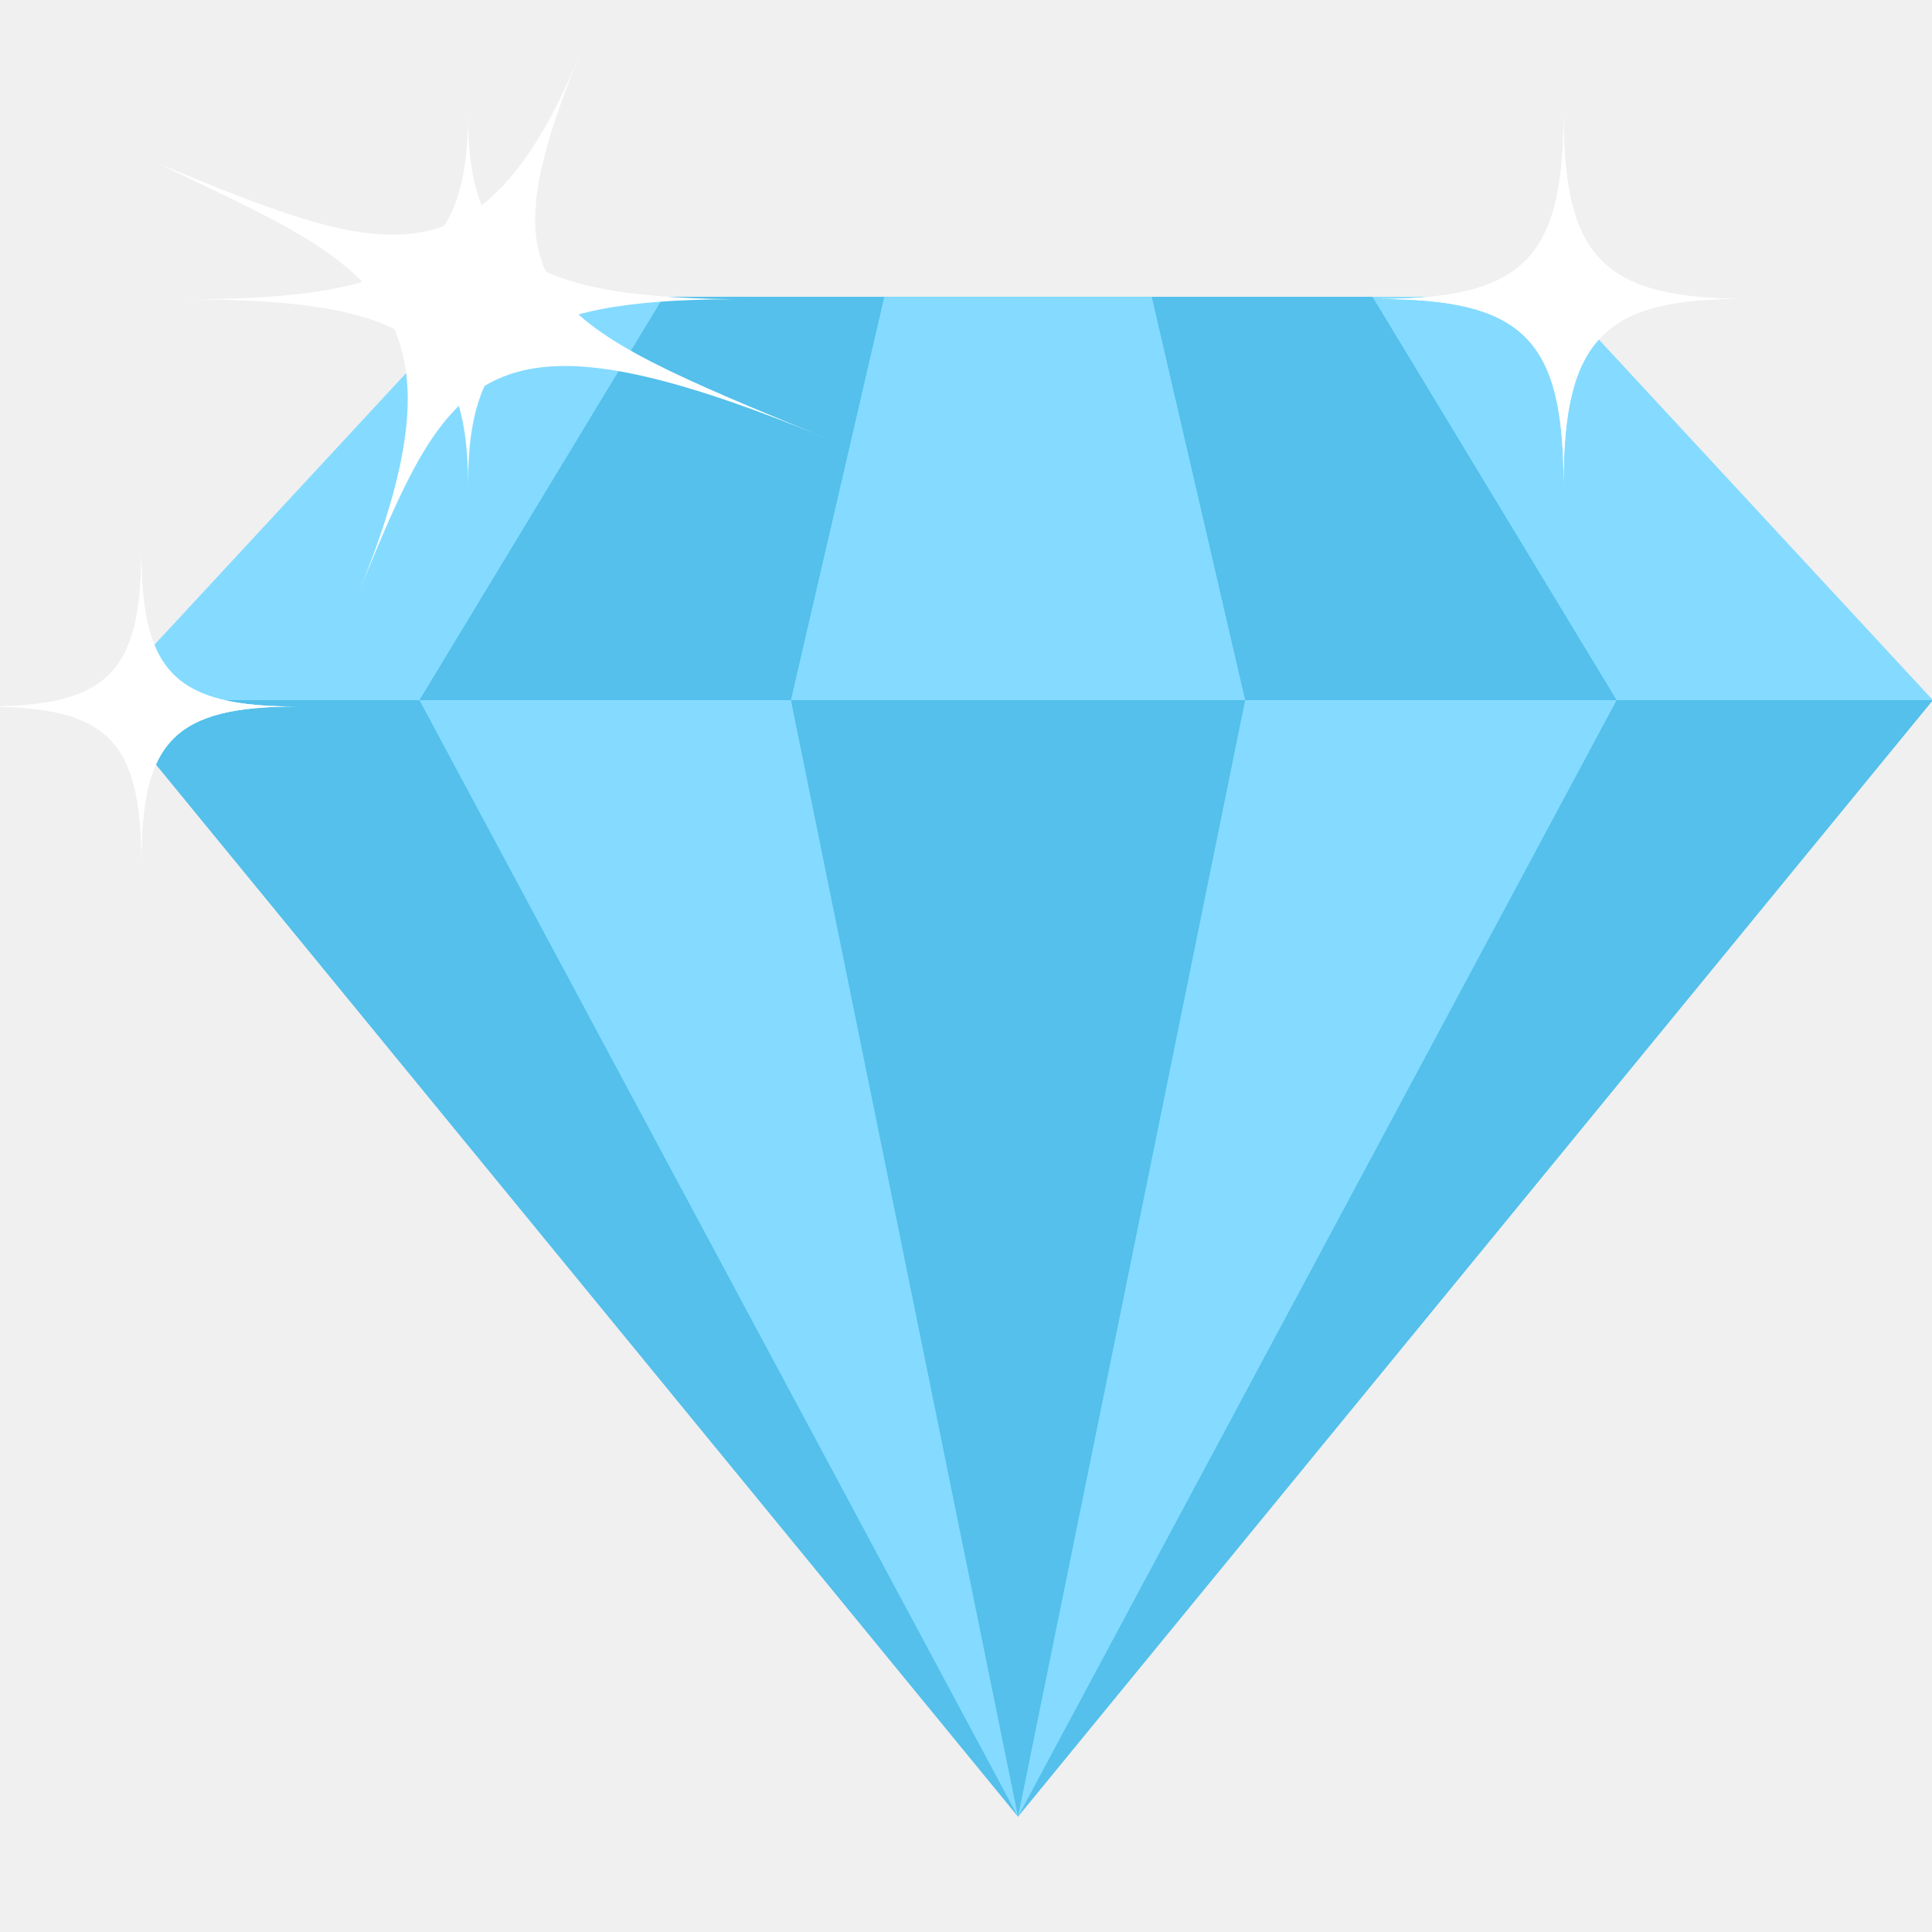
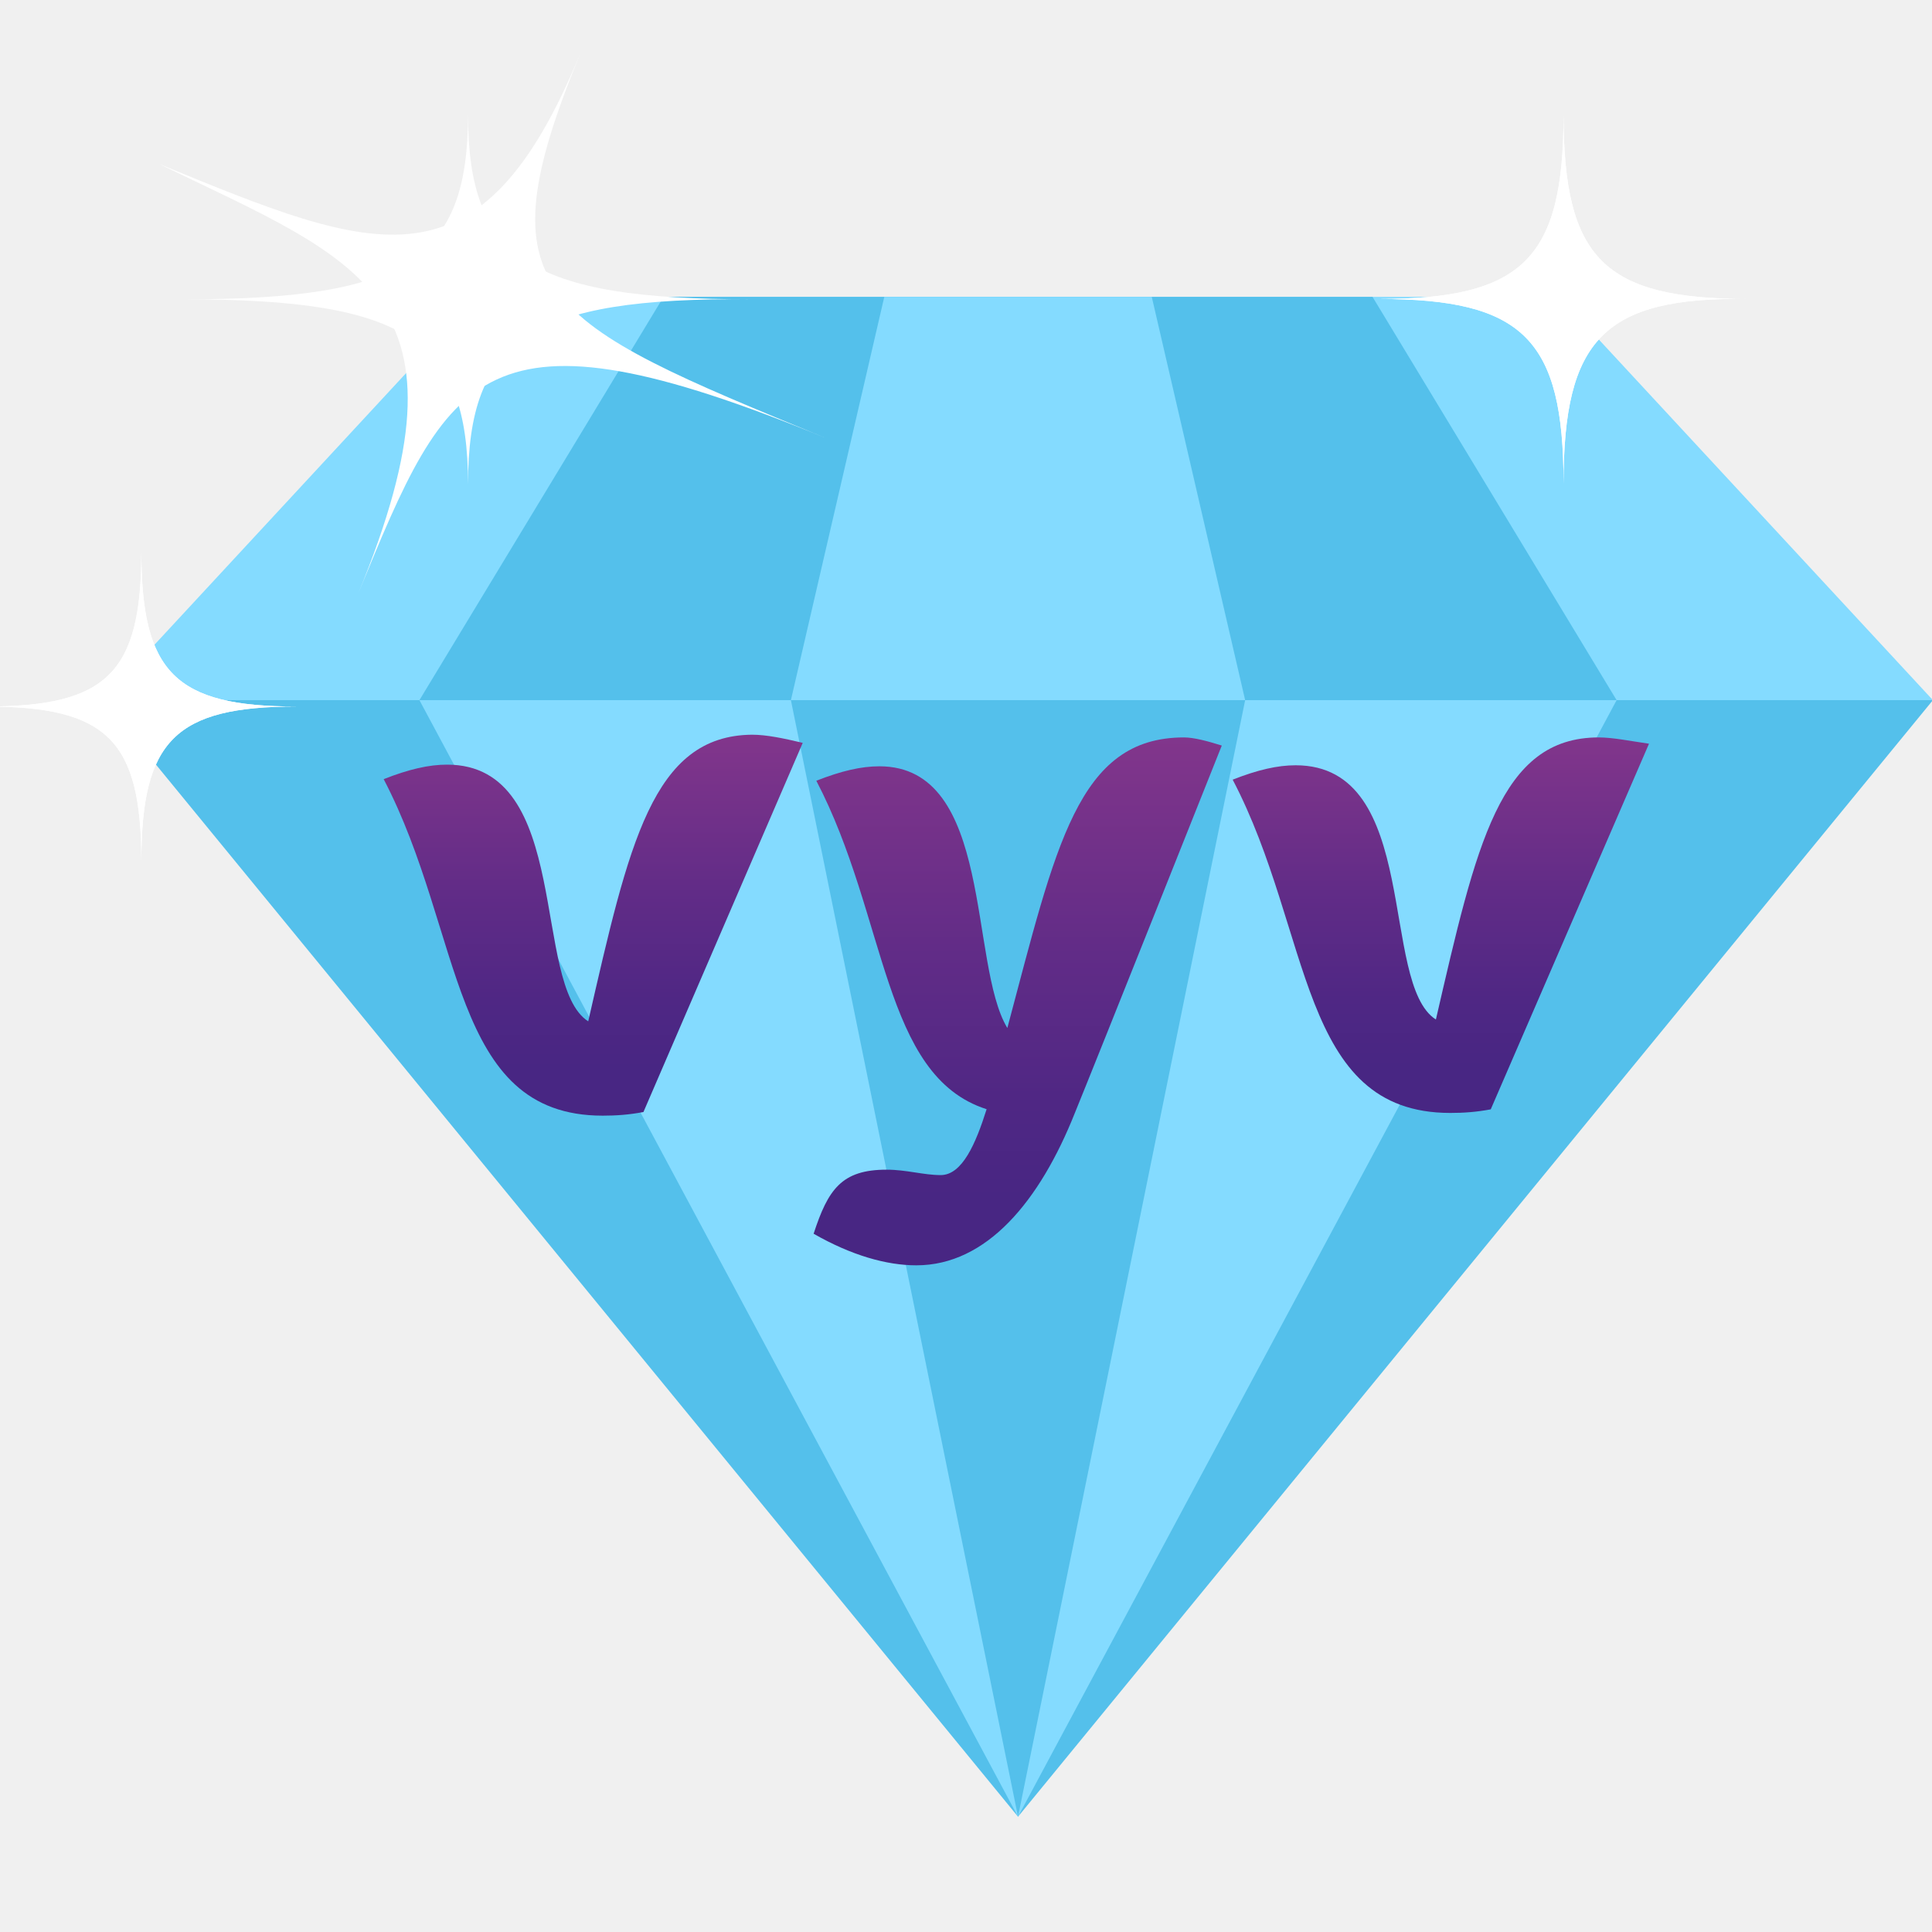
<svg xmlns="http://www.w3.org/2000/svg" width="710" height="710" viewBox="0 0 710 710" fill="none">
  <g clip-path="url(#clip0_77_2)">
    <path d="M710.333 257.303L573.039 109.089H175.199L37.905 257.303" fill="#84DBFF" />
    <path d="M37.905 257.303L374.118 667.625L710.333 257.303" fill="#54C0EB" />
    <path d="M154.137 257.303L374.118 667.625L594.101 257.303" fill="#84DBFF" />
    <path d="M594.101 257.303L504.393 109.089H243.846L154.137 257.303" fill="#54C0EB" />
    <path d="M457.588 257.303L423.265 109.089H324.974L290.651 257.303" fill="#84DBFF" />
    <path d="M290.651 257.303L374.118 667.625L457.588 257.303" fill="#54C0EB" />
    <path d="M51.946 316.59C51.946 272.126 39.464 259.644 -5 259.644C39.464 259.644 51.946 247.162 51.946 202.698C51.946 247.162 64.428 259.644 108.893 259.644C64.428 259.644 51.946 272.124 51.946 316.59Z" fill="white" />
    <path d="M574.6 177.735C574.6 124.689 559.778 109.868 506.732 109.868C559.778 109.868 574.6 95.046 574.6 42C574.6 95.046 589.421 109.868 642.467 109.868C589.421 109.089 574.6 124.689 574.6 177.735Z" fill="white" />
    <path d="M172 178C172 124.85 149.288 110 68 110C149.288 110 172 95.15 172 42C172 95.15 194.712 110 276 110C194.712 109.22 172 124.85 172 178Z" fill="white" />
    <path d="M51.946 316.591C51.946 272.126 39.464 259.644 -5 259.644C39.464 259.644 51.946 247.162 51.946 202.698C51.946 247.162 64.428 259.644 108.893 259.644C64.428 259.644 51.946 272.124 51.946 316.591Z" fill="white" />
    <path d="M574.6 177.735C574.6 124.689 559.778 109.868 506.732 109.868C559.778 109.868 574.6 95.046 574.6 42C574.6 95.046 589.421 109.868 642.467 109.868C589.421 109.089 574.6 124.689 574.6 177.735Z" fill="white" />
    <path d="M131.663 218.071C176.586 108.813 132.943 96.418 58.593 60.298C138.594 93.192 176.586 108.813 213.232 19.686C176.586 108.813 198.248 117.72 303.684 161.072C176.586 108.813 165.127 136.682 131.663 218.071Z" fill="white" />
+     <path d="M587.495 271C551.145 271 542.553 310.287 527.683 374.665C506.864 361.459 522.395 281.234 476.132 281.234C469.523 281.234 462.253 282.885 453 286.517C482.41 342.641 477.123 409 532.97 409C537.927 409 542.553 408.67 547.84 407.679L606 273.311C599.06 272.321 592.782 271 587.495 271Z" fill="url(#paint0_linear_77_2)" />
+     <path d="M216.171 375.333C195.216 362 210.516 281 164.283 281C157.631 281 150.313 282.667 141 286.333C170.603 343 165.281 410 221.492 410C226.482 410 231.138 409.667 236.46 408.667L295 273C288.015 271.333 281.695 270 276.374 270C239.786 270.333 231.138 310 216.171 375.333Z" fill="url(#paint1_linear_77_2)" />
+     <path d="M370.192 377.783C355.954 354.238 365.225 281.612 323.172 281.612C316.55 281.612 309.265 283.27 299.993 286.918C326.152 336.993 324.166 395.359 362.576 407.629C358.603 420.231 353.636 431.838 345.689 431.838C339.397 431.838 333.106 429.848 325.821 429.848C309.265 429.848 304.298 437.144 299 453.393C312.907 461.352 325.821 465 336.748 465C362.576 465 382.113 441.455 395.026 408.956C403.305 388.726 449 273.985 449 273.985C443.702 272.326 438.735 271 435.093 271C396.02 271 388.073 310.795 370.192 377.783Z" fill="url(#paint2_linear_77_2)" />
  </g>
  <defs>
+     <linearGradient id="paint0_linear_77_2" x1="529.5" y1="271.154" x2="529.5" y2="409.519" gradientUnits="userSpaceOnUse">
+       <stop stop-color="#82368C" />
+       <stop offset="0.025" stop-color="#80358B" />
+       <stop offset="0.398" stop-color="#622C87" />
+       <stop offset="0.694" stop-color="#4F2784" />
+       <stop offset="0.875" stop-color="#482683" />
+     </linearGradient>
+     <linearGradient id="paint1_linear_77_2" x1="218" y1="270.389" x2="218" y2="410.389" gradientUnits="userSpaceOnUse">
+       <stop stop-color="#82368C" />
+       <stop offset="0.025" stop-color="#80358B" />
+       <stop offset="0.398" stop-color="#622C87" />
+       <stop offset="0.694" stop-color="#4F2784" />
+       <stop offset="0.875" stop-color="#482683" />
+     </linearGradient>
+     <linearGradient id="paint2_linear_77_2" x1="374" y1="271" x2="374" y2="465" gradientUnits="userSpaceOnUse">
+       <stop stop-color="#82368C" />
+       <stop offset="0.025" stop-color="#80358B" />
+       <stop offset="0.398" stop-color="#622C87" />
+       <stop offset="0.694" stop-color="#4F2784" />
+       <stop offset="0.875" stop-color="#482683" />
+     </linearGradient>
    <clipPath id="clip0_77_2">
      <rect width="710" height="710" fill="white" />
    </clipPath>
  </defs>
</svg>
